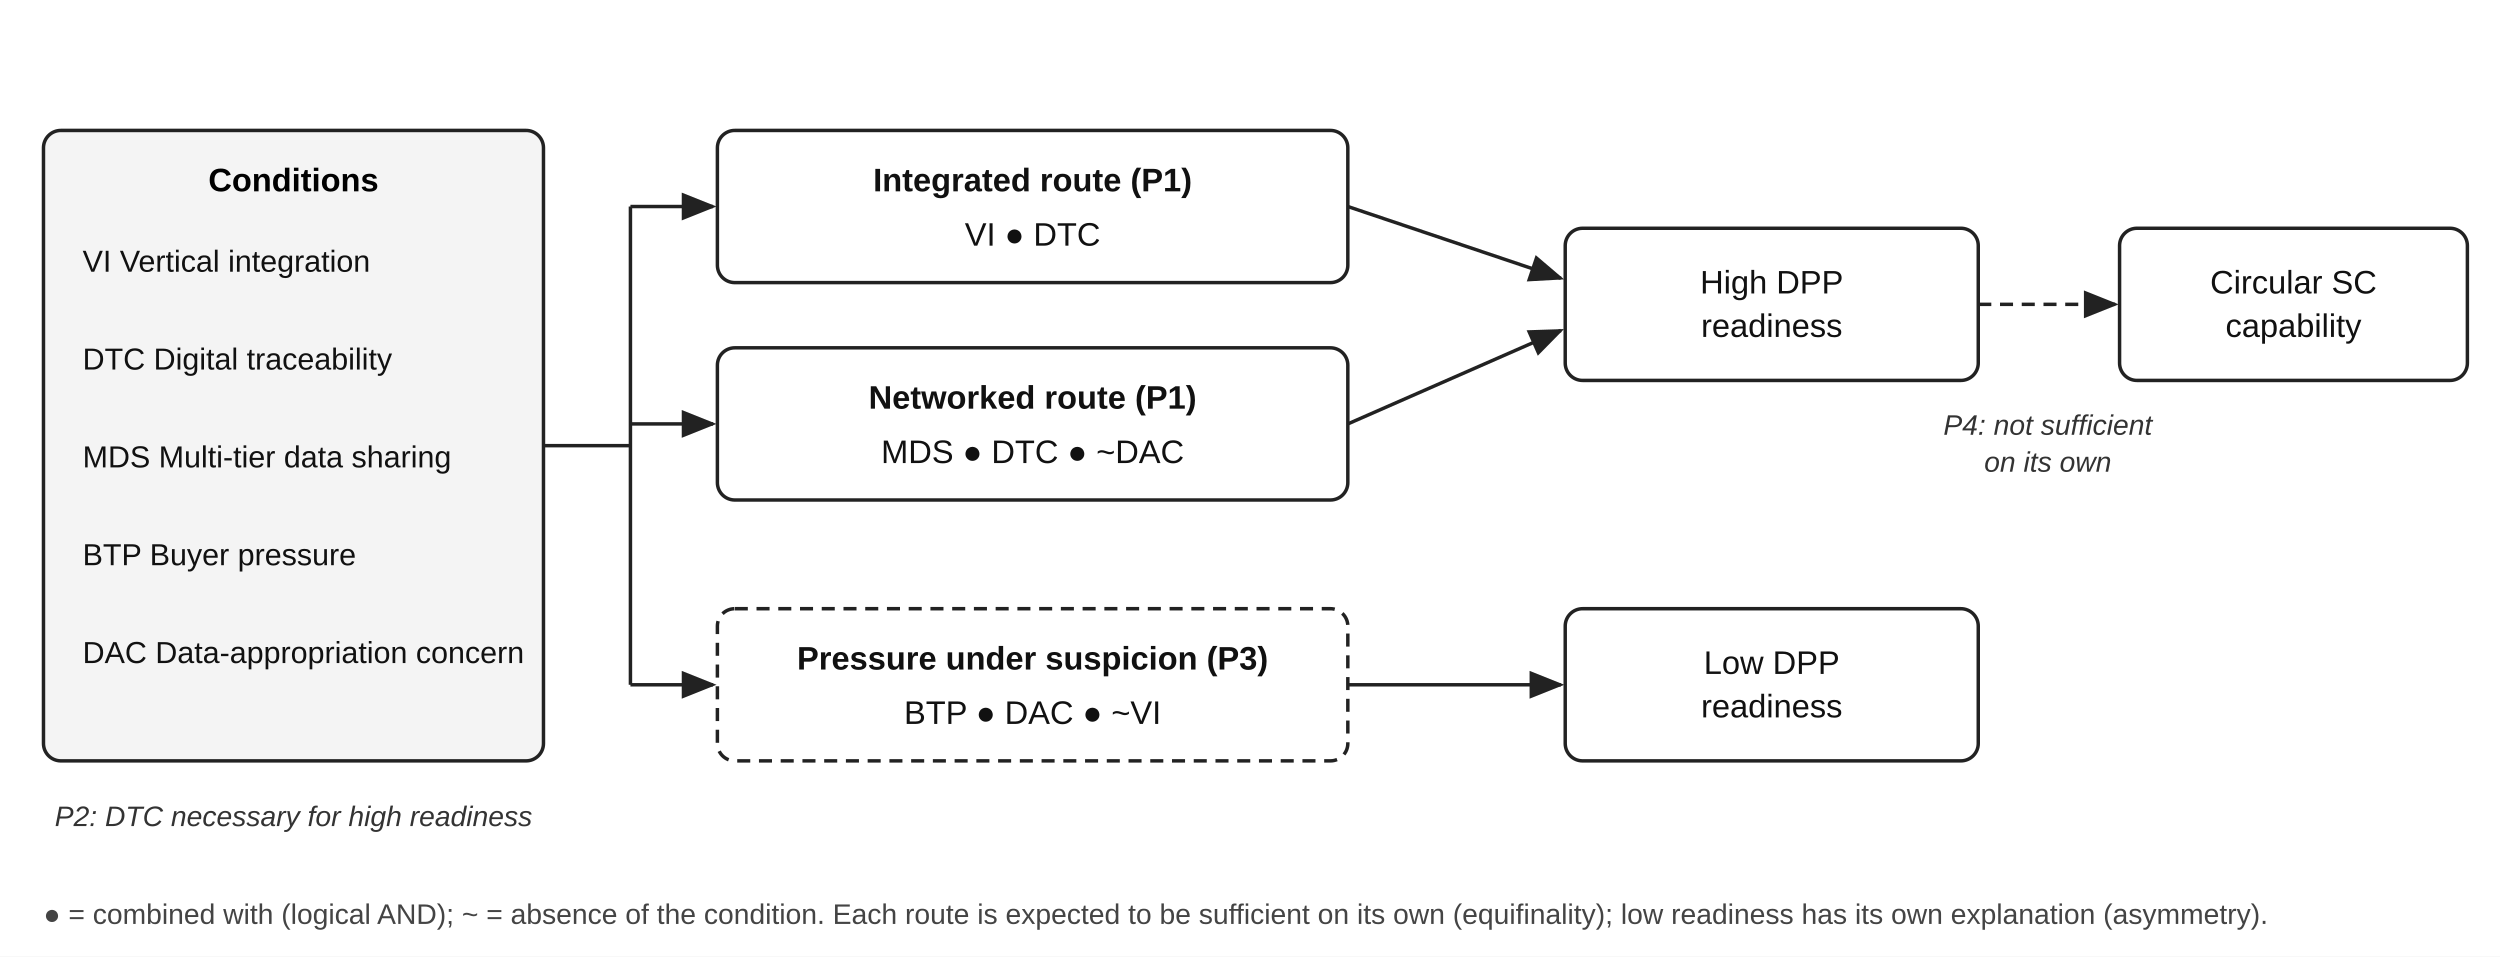
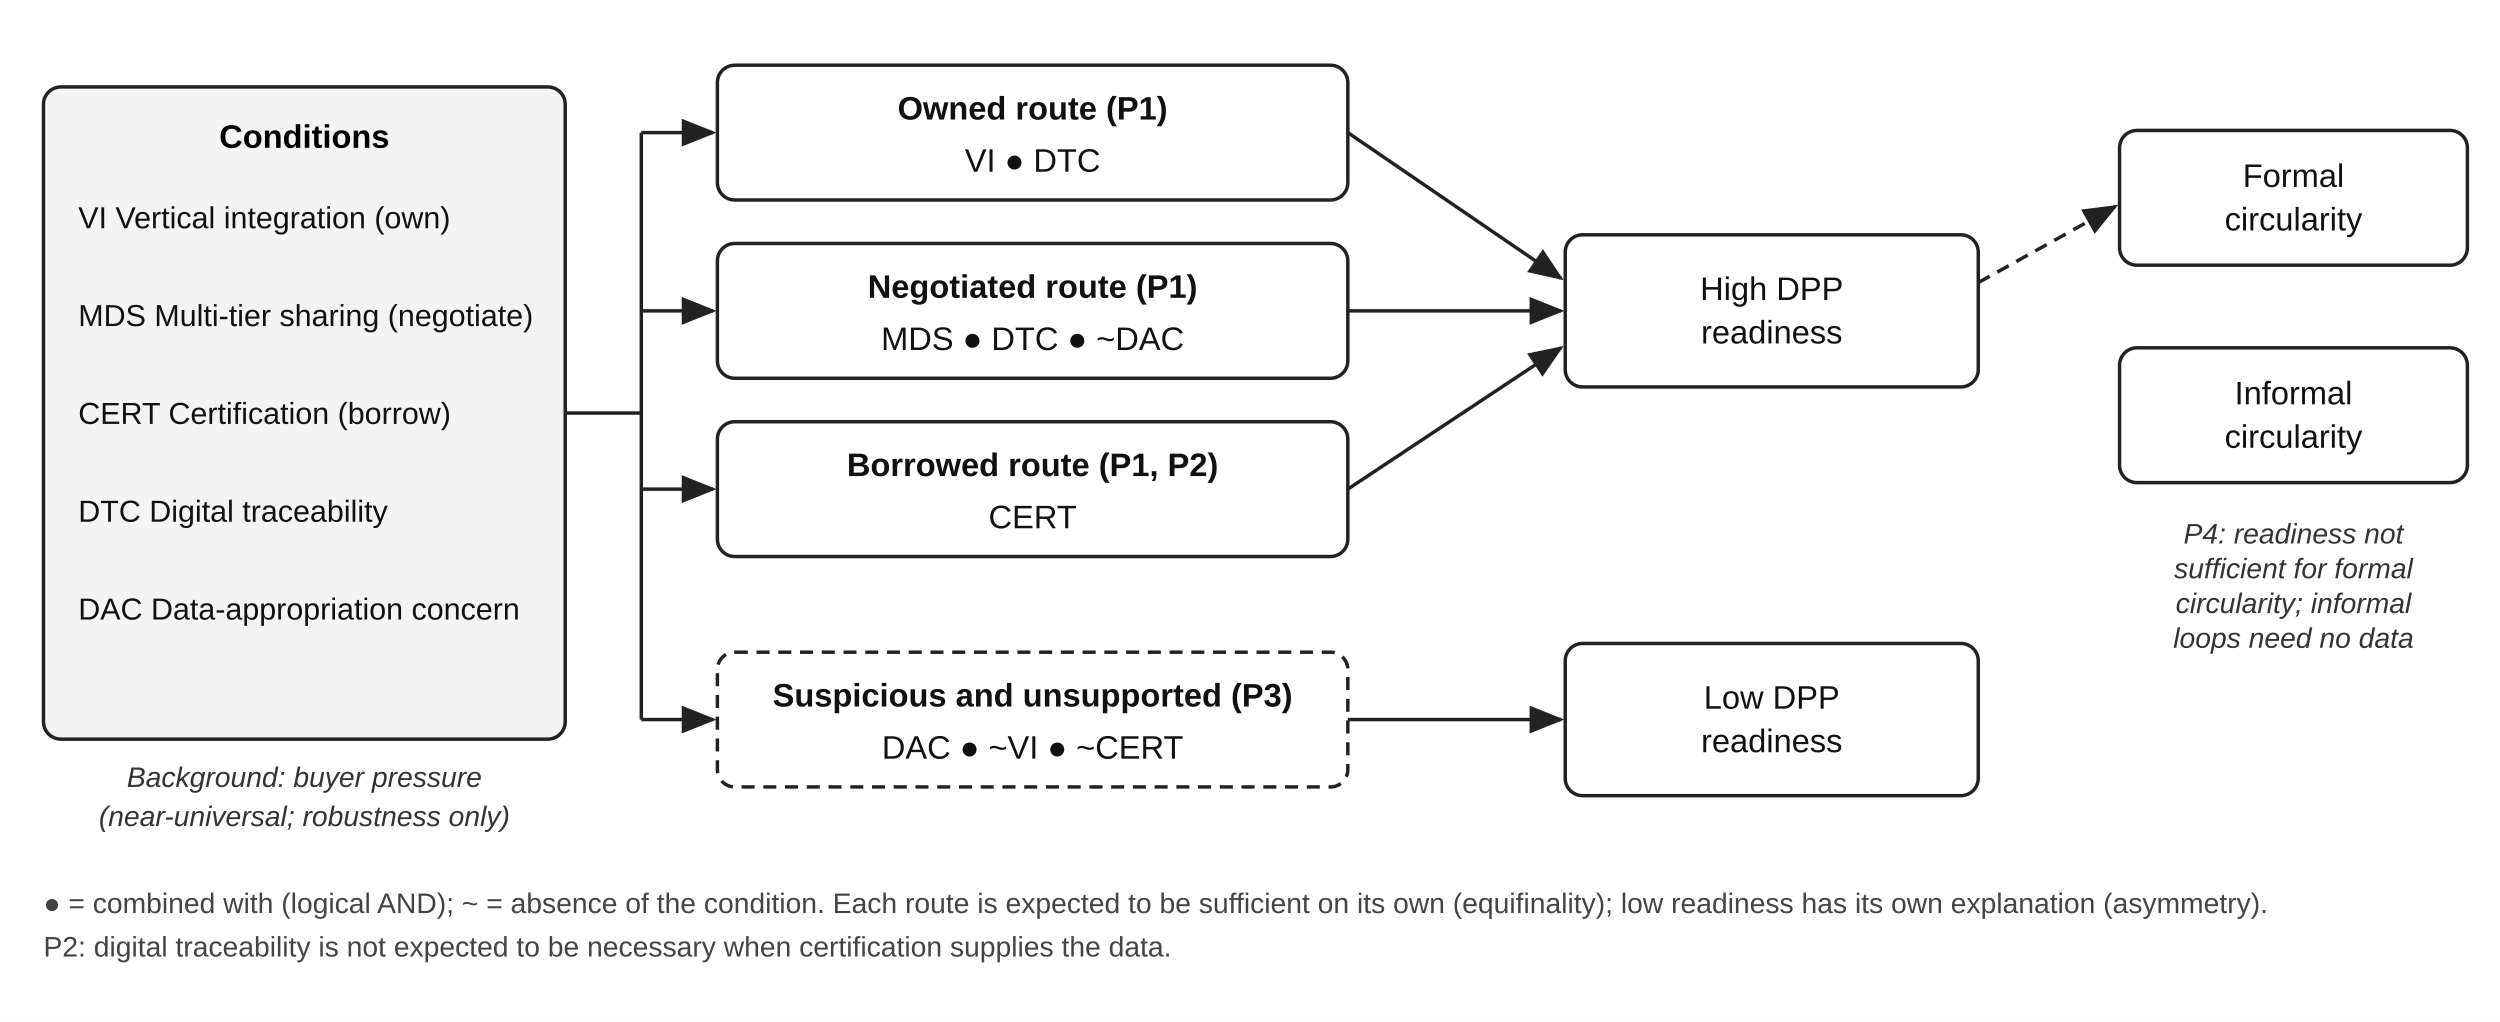
- <svg xmlns="http://www.w3.org/2000/svg" width="1150" height="440" viewBox="0 0 1150 440" font-family="Arial, Helvetica, sans-serif" font-size="15">
+ <svg xmlns="http://www.w3.org/2000/svg" width="1150" height="470" viewBox="0 0 1150 470" font-family="Arial, Helvetica, sans-serif" font-size="15">
  <defs>
    <marker id="a" markerWidth="10" markerHeight="8" refX="9" refY="4" orient="auto">
      <path d="M0,0 L10,4 L0,8 z" fill="#222" />
    </marker>
  </defs>
-   <rect width="1150" height="440" fill="#fff" />
-   <rect x="20" y="60" width="230" height="290" rx="8" fill="#f4f4f4" stroke="#222" stroke-width="1.6" />
-   <text x="135" y="88" text-anchor="middle" font-weight="bold">Conditions</text>
+   <rect width="1150" height="470" fill="#fff" />
+   <rect x="20" y="40" width="240" height="300" rx="8" fill="#f4f4f4" stroke="#222" stroke-width="1.6" />
+   <text x="140" y="68" text-anchor="middle" font-weight="bold">Conditions</text>
  <g font-size="14" fill="#111">
-     <text x="38" y="125">VI   Vertical integration</text>
-     <text x="38" y="170">DTC  Digital traceability</text>
-     <text x="38" y="215">MDS  Multi-tier data sharing</text>
-     <text x="38" y="260">BTP  Buyer pressure</text>
-     <text x="38" y="305">DAC  Data-appropriation concern</text>
+     <text x="36" y="105">VI    Vertical integration (own)</text>
+     <text x="36" y="150">MDS  Multi-tier sharing (negotiate)</text>
+     <text x="36" y="195">CERT Certification (borrow)</text>
+     <text x="36" y="240">DTC  Digital traceability</text>
+     <text x="36" y="285">DAC  Data-appropriation concern</text>
  </g>
-   <text x="135" y="380" text-anchor="middle" font-size="13" font-style="italic" fill="#333">P2: DTC necessary for high readiness</text>
+   <text x="140" y="362" text-anchor="middle" font-size="13" font-style="italic" fill="#333">Background: buyer pressure</text>
+   <text x="140" y="380" text-anchor="middle" font-size="13" font-style="italic" fill="#333">(near-universal; robustness only)</text>
  <g fill="#fff" stroke="#222" stroke-width="1.6">
-     <rect x="330" y="60" width="290" height="70" rx="8" />
-     <rect x="330" y="160" width="290" height="70" rx="8" />
-     <rect x="330" y="280" width="290" height="70" rx="8" stroke-dasharray="6,4" />
+     <rect x="330" y="30" width="290" height="62" rx="8" />
+     <rect x="330" y="112" width="290" height="62" rx="8" />
+     <rect x="330" y="194" width="290" height="62" rx="8" />
+     <rect x="330" y="300" width="290" height="62" rx="8" stroke-dasharray="6,4" />
  </g>
  <g text-anchor="middle" fill="#111">
-     <text x="475" y="88" font-weight="bold">Integrated route (P1)</text>
-     <text x="475" y="113">VI ● DTC</text>
-     <text x="475" y="188" font-weight="bold">Networked route (P1)</text>
-     <text x="475" y="213">MDS ● DTC ● ~DAC</text>
-     <text x="475" y="308" font-weight="bold">Pressure under suspicion (P3)</text>
-     <text x="475" y="333">BTP ● DAC ● ~VI</text>
+     <text x="475" y="55" font-weight="bold">Owned route (P1)</text>
+     <text x="475" y="79">VI ● DTC</text>
+     <text x="475" y="137" font-weight="bold">Negotiated route (P1)</text>
+     <text x="475" y="161">MDS ● DTC ● ~DAC</text>
+     <text x="475" y="219" font-weight="bold">Borrowed route (P1, P2)</text>
+     <text x="475" y="243">CERT</text>
+     <text x="475" y="325" font-weight="bold">Suspicious and unsupported (P3)</text>
+     <text x="475" y="349">DAC ● ~VI ● ~CERT</text>
  </g>
+   <path d="M260,190 L295,190 M295,61 L295,331" stroke="#222" stroke-width="1.6" fill="none" />
  <g fill="#fff" stroke="#222" stroke-width="1.6">
-     <rect x="720" y="105" width="190" height="70" rx="8" />
-     <rect x="720" y="280" width="190" height="70" rx="8" />
-     <rect x="975" y="105" width="160" height="70" rx="8" />
+     <rect x="720" y="108" width="190" height="70" rx="8" />
+     <rect x="720" y="296" width="190" height="70" rx="8" />
+     <rect x="975" y="60" width="160" height="62" rx="8" />
+     <rect x="975" y="160" width="160" height="62" rx="8" />
  </g>
  <g text-anchor="middle" fill="#111">
-     <text x="815" y="135">High DPP</text>
-     <text x="815" y="155">readiness</text>
-     <text x="815" y="310">Low DPP</text>
-     <text x="815" y="330">readiness</text>
-     <text x="1055" y="135">Circular SC</text>
-     <text x="1055" y="155">capability</text>
+     <text x="815" y="138">High DPP</text>
+     <text x="815" y="158">readiness</text>
+     <text x="815" y="326">Low DPP</text>
+     <text x="815" y="346">readiness</text>
+     <text x="1055" y="86">Formal</text>
+     <text x="1055" y="106">circularity</text>
+     <text x="1055" y="186">Informal</text>
+     <text x="1055" y="206">circularity</text>
  </g>
-   <path d="M250,205 L290,205 M290,95 L290,315" stroke="#222" stroke-width="1.6" fill="none" />
  <g stroke="#222" stroke-width="1.6" fill="none" marker-end="url(#a)">
-     <path d="M290,95 L328,95" />
-     <path d="M290,195 L328,195" />
-     <path d="M290,315 L328,315" />
-     <path d="M620,95 L718,128" />
-     <path d="M620,195 L718,152" />
-     <path d="M620,315 L718,315" />
-     <path d="M910,140 L973,140" stroke-dasharray="6,4" />
+     <path d="M295,61 L328,61" />
+     <path d="M295,143 L328,143" />
+     <path d="M295,225 L328,225" />
+     <path d="M295,331 L328,331" />
+     <path d="M620,61 L718,128" />
+     <path d="M620,143 L718,143" />
+     <path d="M620,225 L718,160" />
+     <path d="M620,331 L718,331" />
+     <path d="M910,130 L973,95" stroke-dasharray="6,4" />
  </g>
-   <text x="942" y="200" text-anchor="middle" font-size="13" font-style="italic" fill="#333">P4: not sufficient</text>
-   <text x="942" y="217" text-anchor="middle" font-size="13" font-style="italic" fill="#333">on its own</text>
-   <text x="20" y="425" font-size="13" fill="#444">● = combined with (logical AND); ~ = absence of the condition. Each route is expected to be sufficient on its own (equifinality); low readiness has its own explanation (asymmetry).</text>
+   <text x="1055" y="250" text-anchor="middle" font-size="13" font-style="italic" fill="#333">P4: readiness not</text>
+   <text x="1055" y="266" text-anchor="middle" font-size="13" font-style="italic" fill="#333">sufficient for formal</text>
+   <text x="1055" y="282" text-anchor="middle" font-size="13" font-style="italic" fill="#333">circularity; informal</text>
+   <text x="1055" y="298" text-anchor="middle" font-size="13" font-style="italic" fill="#333">loops need no data</text>
+   <text x="20" y="420" font-size="13" fill="#444">● = combined with (logical AND); ~ = absence of the condition. Each route is expected to be sufficient on its own (equifinality); low readiness has its own explanation (asymmetry).</text>
+   <text x="20" y="440" font-size="13" fill="#444">P2: digital traceability is not expected to be necessary when certification supplies the data.</text>
</svg>
